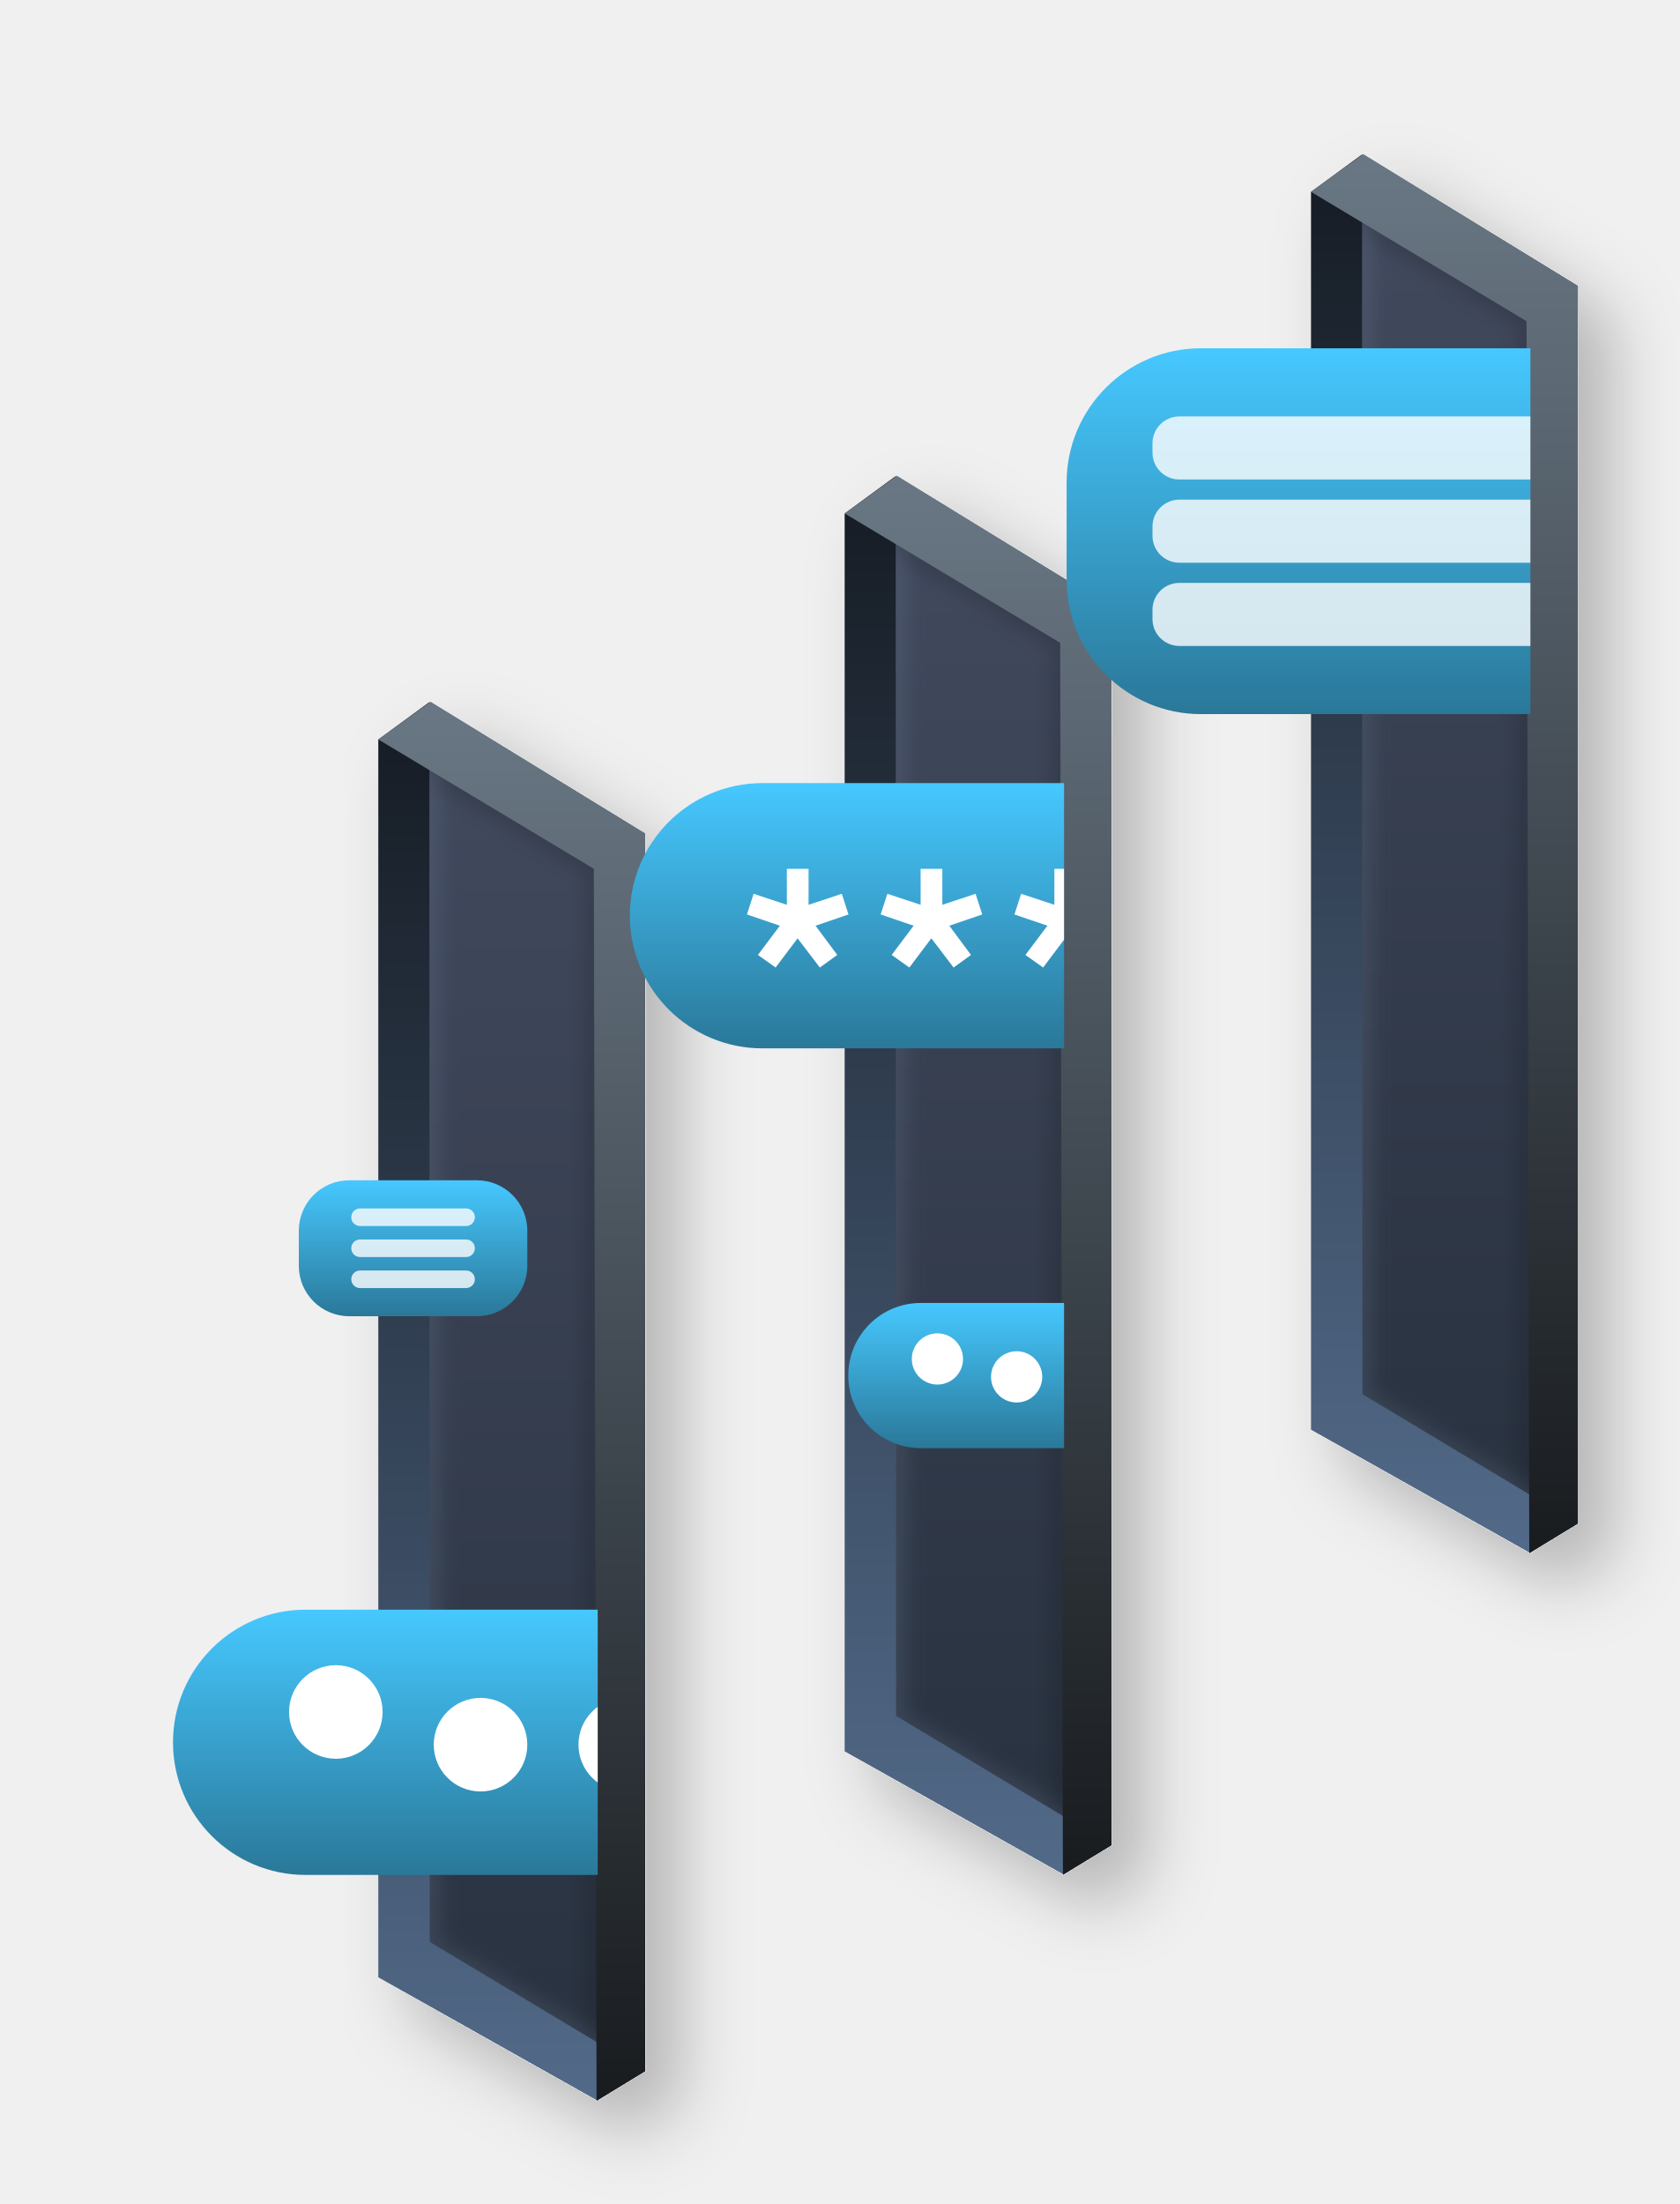
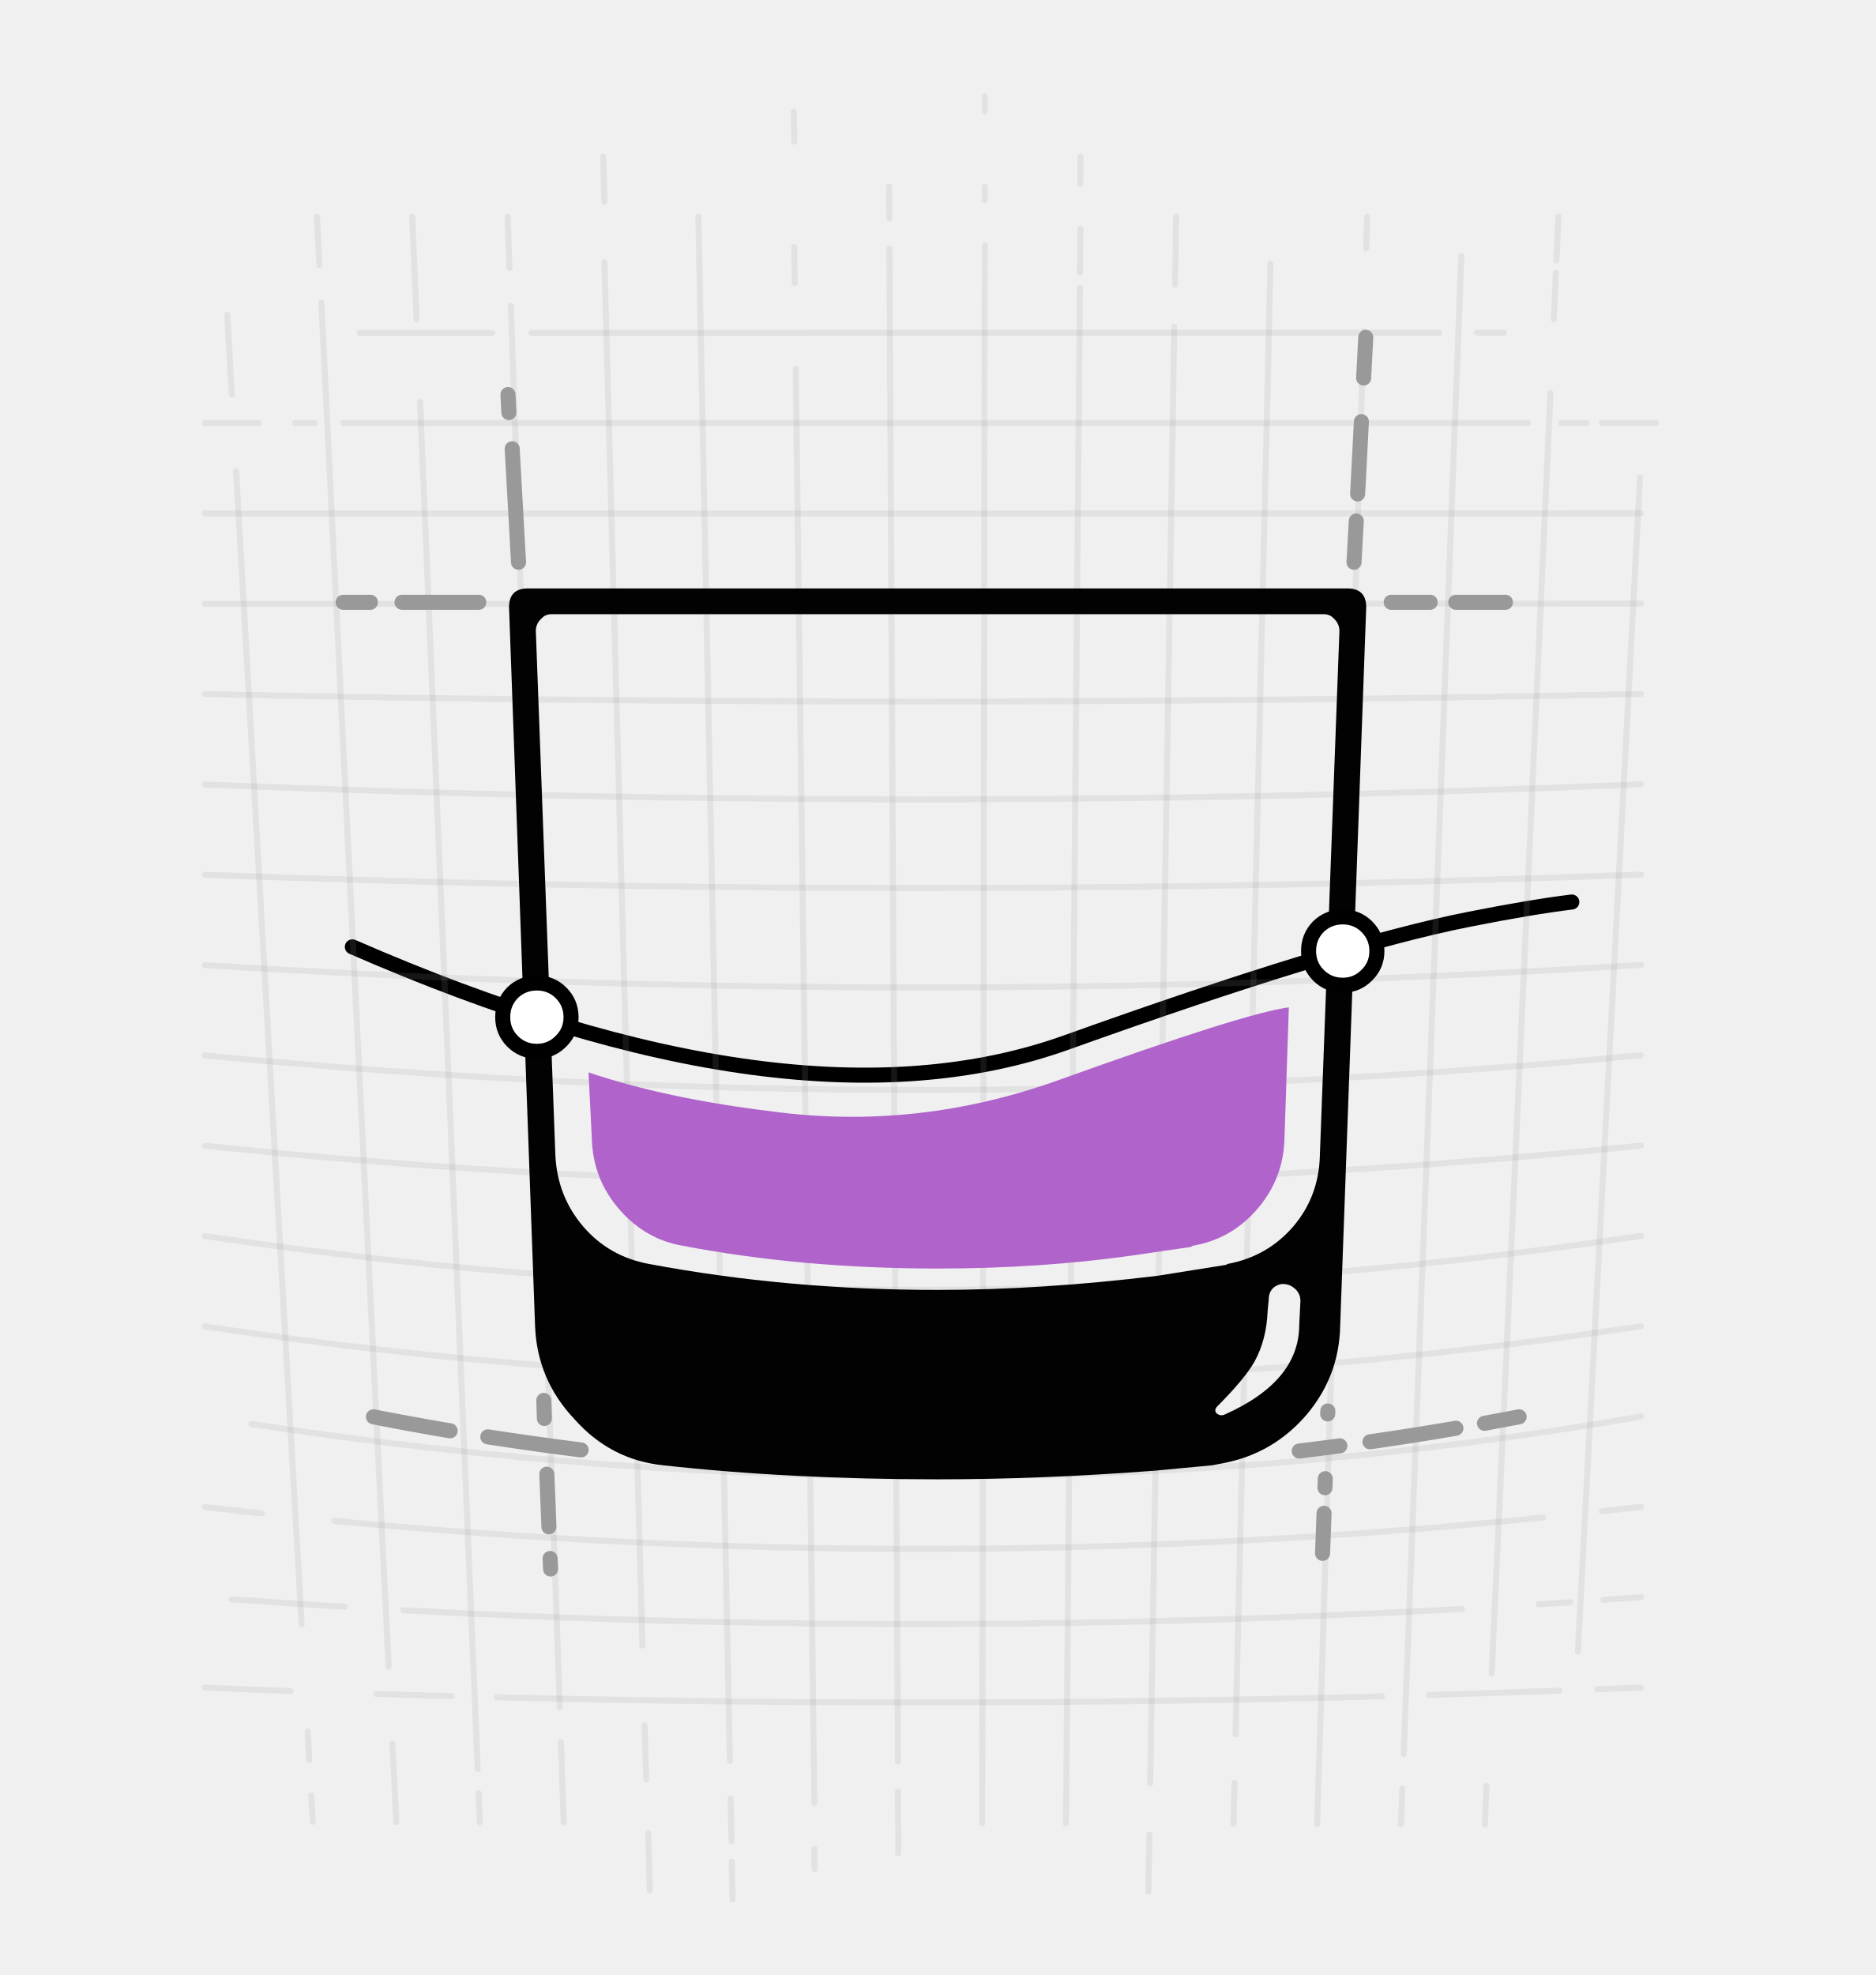
- <svg xmlns="http://www.w3.org/2000/svg" width="500" height="656" viewBox="0 0 500 656" fill="none">
-   <g filter="url(#filter0_d_1_4)">
-     <g filter="url(#filter1_ii_1_4)">
-       <path d="M126.778 581.68V225.373L177.937 256.068V611.774L126.778 581.68Z" fill="url(#paint0_linear_1_4)" />
+ <svg xmlns="http://www.w3.org/2000/svg" xmlns:xlink="http://www.w3.org/1999/xlink" version="1.1" preserveAspectRatio="none" x="0px" y="0px" width="623px" height="656px" viewBox="0 0 623 656">
+   <defs>
+     <g id="Layer4_0_FILL">
+       <path fill="#020202" stroke="none" d=" M 453.85 201.7 Q 453.85 195.45 447.6 195.45 L 175.35 195.45 Q 169.1 195.45 169.1 201.7 L 177.75 440.5 Q 178.45 458.3 190.85 471.4 202.85 484.9 220.3 486.7 262.45 491.35 311.5 491.35 346.05 491.35 383.55 488.5 L 402.65 486.7 402.7 486.7 406.65 485.95 Q 423 482.7 433.95 470 444.85 457.2 445.2 440.45 L 453.85 201.7 M 443.3 205.65 Q 444.95 207.3 444.95 209.6 L 438.45 383.9 Q 438.1 397.4 429.6 407.4 421.05 417.3 407.9 419.8 407.85 419.8 407.8 419.85 L 407.15 420.15 384.55 423.75 Q 346 428.45 311.5 428.45 261.5 428.45 215.45 419.8 202.25 417.3 193.75 407.4 185.2 397.4 184.5 383.9 L 178 209.6 Q 178 207.3 179.65 205.65 L 179.7 205.65 Q 181 204 183.3 204 L 439.7 204 Q 441.95 204 443.25 205.65 L 443.3 205.65 M 421.45 431.85 L 421.45 431.8 Q 421.45 427.6 425.35 426.55 428 426.2 430 427.9 432 429.55 432 432.15 L 431.6 440.1 Q 431.55 458.9 406.7 469.9 L 406.75 469.9 Q 405.25 470.45 404.05 469.35 403.25 468.25 404.4 467.1 413.45 458.05 416.75 452.25 420.75 444.95 421.1 435.45 L 421.45 431.85 Z" />
+       <path fill="#B064CB" stroke="none" d=" M 426.7 378.15 L 428.15 334.6 Q 413.75 336.4 351.8 358.7 304.65 375.65 256.4 369.15 221.1 364.85 195.5 356.2 L 196.6 378.15 Q 196.95 391.5 205.6 401.55 214.25 411.65 226.85 413.8 266.45 421.35 311.5 421.35 345.35 421.35 375.95 417.05 L 395.75 414.15 396.1 413.8 Q 409.05 411.65 417.7 401.55 426.35 391.5 426.7 378.15 Z" />
    </g>
-     <path d="M127.929 577.98L192.097 616.48L177.693 625.145L112.619 588.534L112.619 220.107L127.817 208.962L127.929 577.98Z" fill="url(#paint1_linear_1_4)" />
-     <path d="M176.786 258.588L112.619 220.088L128.154 208.851L192.096 248.034V616.461L177.596 625.326L176.786 258.588Z" fill="url(#paint2_linear_1_4)" />
-     <g filter="url(#filter2_ii_1_4)">
-       <path d="M265.61 514.411V158.104L316.769 188.799V544.505L265.61 514.411Z" fill="url(#paint3_linear_1_4)" />
+     <g id="Layer2_0_FILL">
+       <path fill="#FFFFFF" stroke="none" d=" M 396.25 326.2 Q 396.25 321.45 392.9 318.1 389.6 314.85 384.9 314.85 380.15 314.85 376.8 318.1 373.55 321.45 373.55 326.2 373.55 330.9 376.8 334.2 380.15 337.55 384.9 337.55 389.6 337.55 392.9 334.2 396.25 330.9 396.25 326.2 Z" />
    </g>
-     <path d="M266.761 510.711L330.928 549.211L316.525 557.876L251.451 521.266L251.451 152.839L266.648 141.694L266.761 510.711Z" fill="url(#paint4_linear_1_4)" />
-     <path d="M315.618 191.32L251.451 152.82L266.986 141.583L330.928 180.765V549.192L316.428 558.057L315.618 191.32Z" fill="url(#paint5_linear_1_4)" />
-     <g filter="url(#filter3_ii_1_4)">
-       <path d="M404.442 418.683V62.375L455.602 93.071V448.776L404.442 418.683Z" fill="url(#paint6_linear_1_4)" />
+     <g id="Layer2_1_FILL">
+       <path fill="#FFFFFF" stroke="none" d=" M 392.9 334.2 Q 396.25 330.9 396.25 326.2 396.25 321.45 392.9 318.1 389.6 314.85 384.9 314.85 380.15 314.85 376.8 318.1 373.55 321.45 373.55 326.2 373.55 330.9 376.8 334.2 380.15 337.55 384.9 337.55 389.6 337.55 392.9 334.2 Z" />
    </g>
-     <path d="M405.594 414.982L469.761 453.483L455.357 462.147L390.283 425.537L390.283 57.11L405.481 45.965L405.594 414.982Z" fill="url(#paint7_linear_1_4)" />
-     <path d="M454.45 95.591L390.283 57.091L405.818 45.854L469.761 85.037V453.464L455.261 462.328L454.45 95.591Z" fill="url(#paint8_linear_1_4)" />
+     <path id="Layer7_0_1_STROKES" stroke="#000000" stroke-width="5" stroke-linejoin="round" stroke-linecap="round" fill="none" d=" M 522.15 299.6 Q 508.4 301.3 488 305.35 444.45 313.95 354.15 346.3 263.8 378.6 117.05 314.5" />
+     <path id="Layer6_0_1_STROKES" stroke="#999999" stroke-opacity="0.149" stroke-width="2" stroke-linejoin="round" stroke-linecap="round" fill="none" d=" M 517.7 71.95 L 517.05 86.55 M 516.85 90.55 L 516.15 106.05 M 454.15 72 L 453.85 82.55 M 327.15 32 L 327.15 37.05 M 327.15 62.05 L 327.15 66.55 M 358.95 52 L 358.9 61.05 M 358.9 76.05 L 358.75 90.55 M 390.7 72 L 390.35 94.55 M 263.7 37.05 L 263.85 47.05 M 263.85 82.05 L 264 94.05 M 295.4 62 L 295.45 72.55 M 168.65 71.95 L 169.25 89.05 M 200.4 52 L 200.8 67.05 M 105.3 71.95 L 106.1 88.05 M 75.5 104.55 L 77 131.05 M 136.95 71.95 L 138.4 106.05 M 214.15 573.1 L 214.65 591.1 M 102.2 575.1 L 102.75 584.6 M 159 595.6 L 159.4 605.25 M 103.4 596.35 L 103.9 605.1 M 298.3 595.1 L 298.4 615.6 M 243.1 618.35 L 243.35 630.9 M 270.55 614.1 L 270.6 620.85 M 215.35 608.85 L 215.85 627.9 M 242.7 597.35 L 243 611.6 M 186.35 578.6 L 187.25 605.35 M 130.35 579.1 L 131.65 605.2 M 465.85 594.1 L 465.4 605.95 M 381.85 609.35 L 381.5 628.35 M 493.85 593.1 L 493.25 606.05 M 410.1 592.15 L 409.75 605.85 M 515.05 130.55 L 495.55 555.85 M 390.1 108.55 L 382.1 592.35 M 422.05 87.55 L 410.45 576.15 M 295.45 82.55 L 298.3 585.1 M 264.35 122.55 L 270.55 598.85 M 232 72 L 242.45 584.85 M 200.8 87.05 L 213.4 546.6 M 169.7 101.55 L 185.95 567.1 M 139.55 133.55 L 158.7 587.6 M 106.75 100.55 L 129.1 553.6 M 78.45 156.55 L 100.2 539.6 M 485.45 85.05 L 466.3 582.6 M 544.8 158.55 L 524.15 548.6 M 358.75 95.55 L 354.1 605.7 M 327.15 81.55 L 326.3 605.65 M 453 110.05 L 437.55 605.9" />
+     <path id="Layer5_0_1_STROKES" stroke="#999999" stroke-opacity="0.149" stroke-width="2" stroke-linejoin="round" stroke-linecap="round" fill="none" d=" M 550.15 140.5 L 532.1 140.5 M 499.6 110.5 L 490.6 110.5 M 527.1 140.5 L 518.6 140.5 M 104.5 140.55 L 98 140.55 M 86 140.55 L 68.05 140.55 M 163.55 110.55 L 119.5 110.55 M 96.5 561.7 Q 92.25 561.5 88 561.35 78 560.95 68.05 560.55 M 150 563.4 Q 137.5 563.05 125 562.65 M 114.5 533.7 Q 95.75 532.55 77 531.2 M 87 502.7 Q 77.5 501.65 68.05 500.55 M 545.15 530.5 Q 538.85 530.95 532.6 531.4 M 545.15 500.5 Q 538.6 501.25 532.1 502 M 521.6 532.2 Q 516.35 532.5 511.1 532.85 M 545.15 560.5 Q 537.85 560.8 530.6 561.1 M 518.1 561.55 Q 496.35 562.35 474.6 563 M 459.1 563.45 Q 311.7 567.35 165.05 563.75 M 507.6 140.5 L 114 140.55 M 478.1 110.5 L 176.55 110.55 M 545.15 470.5 Q 321.65 509.2 83.5 473 M 512.6 504.05 Q 311.1 524.35 111 505.15 M 485.6 534.4 Q 308.75 544.25 134 534.85 M 545.15 230.5 Q 305.6 235.5 68.05 230.55 M 545.15 260.5 Q 305.6 270.5 68.05 260.55 M 545.15 290.5 Q 303.65 299.4 68.05 290.55 M 545.1 320.5 Q 305.55 335.4 68 320.55 M 545.1 350.5 Q 304.55 373.5 68 350.55 M 545.15 380.5 Q 303.6 405.45 68.05 380.55 M 545.15 410.5 Q 307.6 446.25 68.05 410.55 M 545.1 440.5 Q 307.55 476.7 68 440.55 M 545.1 170.5 L 68 170.55 M 545.1 200.5 L 68 200.55" />
+     <path id="Layer3_0_1_STROKES" stroke="#999999" stroke-width="5" stroke-linejoin="round" stroke-linecap="round" fill="none" d=" M 453.7 112.05 L 453 125.55 M 450.55 173.05 L 449.8 186.75 M 452.25 140.05 L 451 164.05 M 462.15 200.05 L 475.1 200.05 M 483.6 200.05 L 500.1 200.05 M 168.75 131.05 L 169.05 137.05 M 170.15 149.05 L 172.25 186.75 M 133.55 200.05 L 159.05 200.05 M 114 200.05 L 123.05 200.05" />
+     <path id="Layer2_0_1_STROKES" stroke="#000000" stroke-width="5" stroke-linejoin="round" stroke-linecap="round" fill="none" d=" M 396.25 326.2 Q 396.25 330.9 392.9 334.2 389.6 337.55 384.9 337.55 380.15 337.55 376.8 334.2 373.55 330.9 373.55 326.2 373.55 321.45 376.8 318.1 380.15 314.85 384.9 314.85 389.6 314.85 392.9 318.1 396.25 321.45 396.25 326.2 Z" />
+     <path id="Layer2_1_1_STROKES" stroke="#000000" stroke-width="5" stroke-linejoin="round" stroke-linecap="round" fill="none" d=" M 396.25 326.2 Q 396.25 330.9 392.9 334.2 389.6 337.55 384.9 337.55 380.15 337.55 376.8 334.2 373.55 330.9 373.55 326.2 373.55 321.45 376.8 318.1 380.15 314.85 384.9 314.85 389.6 314.85 392.9 318.1 396.25 321.45 396.25 326.2 Z" />
+     <path id="Layer1_0_1_STROKES" stroke="#999999" stroke-width="5" stroke-linejoin="round" stroke-linecap="round" fill="none" d=" M 162.05 477.25 Q 177.55 479.65 193.05 481.6 M 124.05 470.6 Q 136.8 473.1 149.55 475.25 M 493.15 472.75 Q 498.9 471.7 504.65 470.6 M 431.6 481.95 Q 438.35 481.15 445.1 480.25 M 455.1 478.9 Q 469.35 476.85 483.65 474.4" />
+     <path id="Layer0_0_1_STROKES" stroke="#999999" stroke-width="5" stroke-linejoin="round" stroke-linecap="round" fill="none" d=" M 180.65 465.15 L 180.85 471.15 M 182.75 517.65 L 182.9 521.15 M 181.65 489.65 L 182.35 507.15 M 440.25 491.15 L 440.15 494.15 M 441.1 468.65 L 441.05 469.65 M 439.85 502.65 L 439.35 515.95" />
+   </defs>
+   <g transform="matrix( 1, 0, 0, 1, 0,0) ">
+     <use xlink:href="#Layer7_0_1_STROKES" />
  </g>
-   <rect x="88.956" y="351.304" width="68.024" height="40.454" rx="15" fill="url(#paint9_linear_1_4)" />
-   <rect x="104.57" y="359.68" width="36.797" height="5.234" rx="2.617" fill="white" fill-opacity="0.8" />
-   <rect x="104.57" y="378.148" width="36.797" height="5.234" rx="2.617" fill="white" fill-opacity="0.8" />
-   <rect x="104.57" y="368.914" width="36.797" height="5.234" rx="2.617" fill="white" fill-opacity="0.8" />
-   <mask id="mask0_1_4" style="mask-type:alpha" maskUnits="userSpaceOnUse" x="0" y="211" width="178" height="436">
-     <rect x="0.787" y="211.982" width="177.152" height="434.649" fill="#D9D9D9" />
-   </mask>
-   <g mask="url(#mask0_1_4)">
-     <rect x="51.503" y="479.103" width="183.106" height="78.954" rx="39.477" fill="url(#paint10_linear_1_4)" />
-     <circle cx="99.976" cy="509.549" r="13.926" fill="white" />
-     <circle cx="143.056" cy="519.287" r="13.926" fill="white" />
-     <circle cx="186.136" cy="519.287" r="13.926" fill="white" />
+   <g transform="matrix( 1, 0, 0, 1, 0,0) ">
+     <use xlink:href="#Layer6_0_1_STROKES" />
  </g>
-   <mask id="mask1_1_4" style="mask-type:alpha" maskUnits="userSpaceOnUse" x="148" y="178" width="169" height="340">
-     <rect x="148.819" y="178.725" width="167.95" height="338.735" fill="#D9D9D9" />
-   </mask>
-   <g mask="url(#mask1_1_4)">
-     <rect x="187.512" y="233.079" width="183.106" height="78.954" rx="39.477" fill="url(#paint11_linear_1_4)" />
-     <path d="M310.535 287.977L305.269 284.227L311.812 275.529L301.997 272.178L303.992 266.034L313.886 269.305V258.613H320.35V269.305L330.244 266.034L332.239 272.178L322.424 275.529L328.888 284.227L323.701 287.977L317.078 279.28L310.535 287.977Z" fill="white" />
-     <path d="M270.716 287.977L265.449 284.227L271.992 275.529L262.178 272.178L264.173 266.034L274.067 269.305V258.613H280.53V269.305L290.425 266.034L292.42 272.178L282.605 275.529L289.068 284.227L283.882 287.977L277.259 279.28L270.716 287.977Z" fill="white" />
-     <path d="M230.897 287.977L225.63 284.227L232.173 275.529L222.359 272.178L224.354 266.034L234.248 269.305V258.613H240.711V269.305L250.606 266.034L252.601 272.178L242.786 275.529L249.249 284.227L244.063 287.977L237.44 279.28L230.897 287.977Z" fill="white" />
-     <rect x="252.529" y="387.811" width="100.24" height="43.223" rx="21.611" fill="url(#paint12_linear_1_4)" />
-     <circle cx="279.065" cy="404.479" r="7.624" fill="white" />
-     <circle cx="302.649" cy="409.81" r="7.624" fill="white" />
+   <g transform="matrix( 1, 0, 0, 1, 0,0) ">
+     <use xlink:href="#Layer5_0_1_STROKES" />
  </g>
-   <mask id="mask2_1_4" style="mask-type:alpha" maskUnits="userSpaceOnUse" x="199" y="0" width="257" height="309">
-     <rect x="199.166" y="0.895" width="256.435" height="307.227" fill="#D9D9D9" />
-   </mask>
-   <g mask="url(#mask2_1_4)">
-     <rect x="317.531" y="103.658" width="183.106" height="108.893" rx="40" fill="url(#paint13_linear_1_4)" />
-     <rect x="343.093" y="123.945" width="131.983" height="18.772" rx="8" fill="white" fill-opacity="0.8" />
-     <rect x="343.093" y="173.49" width="131.983" height="18.772" rx="8" fill="white" fill-opacity="0.8" />
-     <rect x="343.093" y="148.718" width="131.983" height="18.772" rx="8" fill="white" fill-opacity="0.8" />
+   <g transform="matrix( 1, 0, 0, 1, 0,0) ">
+     <use xlink:href="#Layer4_0_FILL" />
  </g>
-   <defs>
-     <filter id="filter0_d_1_4" x="102.619" y="35.854" width="397.142" height="619.471" filterUnits="userSpaceOnUse" color-interpolation-filters="sRGB">
-       <feFlood flood-opacity="0" result="BackgroundImageFix" />
-       <feColorMatrix in="SourceAlpha" type="matrix" values="0 0 0 0 0 0 0 0 0 0 0 0 0 0 0 0 0 0 127 0" result="hardAlpha" />
-       <feOffset dx="10" dy="10" />
-       <feGaussianBlur stdDeviation="10" />
-       <feComposite in2="hardAlpha" operator="out" />
-       <feColorMatrix type="matrix" values="0 0 0 0 0 0 0 0 0 0 0 0 0 0 0 0 0 0 0.25 0" />
-       <feBlend mode="normal" in2="BackgroundImageFix" result="effect1_dropShadow_1_4" />
-       <feBlend mode="normal" in="SourceGraphic" in2="effect1_dropShadow_1_4" result="shape" />
-     </filter>
-     <filter id="filter1_ii_1_4" x="122.778" y="221.373" width="59.159" height="394.401" filterUnits="userSpaceOnUse" color-interpolation-filters="sRGB">
-       <feFlood flood-opacity="0" result="BackgroundImageFix" />
-       <feBlend mode="normal" in="SourceGraphic" in2="BackgroundImageFix" result="shape" />
-       <feColorMatrix in="SourceAlpha" type="matrix" values="0 0 0 0 0 0 0 0 0 0 0 0 0 0 0 0 0 0 127 0" result="hardAlpha" />
-       <feOffset dx="-4" dy="4" />
-       <feGaussianBlur stdDeviation="3" />
-       <feComposite in2="hardAlpha" operator="arithmetic" k2="-1" k3="1" />
-       <feColorMatrix type="matrix" values="0 0 0 0 0 0 0 0 0 0 0 0 0 0 0 0 0 0 0.15 0" />
-       <feBlend mode="normal" in2="shape" result="effect1_innerShadow_1_4" />
-       <feColorMatrix in="SourceAlpha" type="matrix" values="0 0 0 0 0 0 0 0 0 0 0 0 0 0 0 0 0 0 127 0" result="hardAlpha" />
-       <feOffset dx="4" dy="-4" />
-       <feGaussianBlur stdDeviation="3" />
-       <feComposite in2="hardAlpha" operator="arithmetic" k2="-1" k3="1" />
-       <feColorMatrix type="matrix" values="0 0 0 0 0.471 0 0 0 0 0.547 0 0 0 0 0.652 0 0 0 0.2 0" />
-       <feBlend mode="normal" in2="effect1_innerShadow_1_4" result="effect2_innerShadow_1_4" />
-     </filter>
-     <filter id="filter2_ii_1_4" x="261.61" y="154.104" width="59.159" height="394.401" filterUnits="userSpaceOnUse" color-interpolation-filters="sRGB">
-       <feFlood flood-opacity="0" result="BackgroundImageFix" />
-       <feBlend mode="normal" in="SourceGraphic" in2="BackgroundImageFix" result="shape" />
-       <feColorMatrix in="SourceAlpha" type="matrix" values="0 0 0 0 0 0 0 0 0 0 0 0 0 0 0 0 0 0 127 0" result="hardAlpha" />
-       <feOffset dx="-4" dy="4" />
-       <feGaussianBlur stdDeviation="3" />
-       <feComposite in2="hardAlpha" operator="arithmetic" k2="-1" k3="1" />
-       <feColorMatrix type="matrix" values="0 0 0 0 0 0 0 0 0 0 0 0 0 0 0 0 0 0 0.15 0" />
-       <feBlend mode="normal" in2="shape" result="effect1_innerShadow_1_4" />
-       <feColorMatrix in="SourceAlpha" type="matrix" values="0 0 0 0 0 0 0 0 0 0 0 0 0 0 0 0 0 0 127 0" result="hardAlpha" />
-       <feOffset dx="4" dy="-4" />
-       <feGaussianBlur stdDeviation="3" />
-       <feComposite in2="hardAlpha" operator="arithmetic" k2="-1" k3="1" />
-       <feColorMatrix type="matrix" values="0 0 0 0 0.471 0 0 0 0 0.547 0 0 0 0 0.652 0 0 0 0.2 0" />
-       <feBlend mode="normal" in2="effect1_innerShadow_1_4" result="effect2_innerShadow_1_4" />
-     </filter>
-     <filter id="filter3_ii_1_4" x="400.442" y="58.375" width="59.159" height="394.401" filterUnits="userSpaceOnUse" color-interpolation-filters="sRGB">
-       <feFlood flood-opacity="0" result="BackgroundImageFix" />
-       <feBlend mode="normal" in="SourceGraphic" in2="BackgroundImageFix" result="shape" />
-       <feColorMatrix in="SourceAlpha" type="matrix" values="0 0 0 0 0 0 0 0 0 0 0 0 0 0 0 0 0 0 127 0" result="hardAlpha" />
-       <feOffset dx="-4" dy="4" />
-       <feGaussianBlur stdDeviation="3" />
-       <feComposite in2="hardAlpha" operator="arithmetic" k2="-1" k3="1" />
-       <feColorMatrix type="matrix" values="0 0 0 0 0 0 0 0 0 0 0 0 0 0 0 0 0 0 0.15 0" />
-       <feBlend mode="normal" in2="shape" result="effect1_innerShadow_1_4" />
-       <feColorMatrix in="SourceAlpha" type="matrix" values="0 0 0 0 0 0 0 0 0 0 0 0 0 0 0 0 0 0 127 0" result="hardAlpha" />
-       <feOffset dx="4" dy="-4" />
-       <feGaussianBlur stdDeviation="3" />
-       <feComposite in2="hardAlpha" operator="arithmetic" k2="-1" k3="1" />
-       <feColorMatrix type="matrix" values="0 0 0 0 0.471 0 0 0 0 0.547 0 0 0 0 0.652 0 0 0 0.2 0" />
-       <feBlend mode="normal" in2="effect1_innerShadow_1_4" result="effect2_innerShadow_1_4" />
-     </filter>
-     <linearGradient id="paint0_linear_1_4" x1="152.358" y1="225.373" x2="152.358" y2="611.774" gradientUnits="userSpaceOnUse">
-       <stop stop-color="#41495D" />
-       <stop offset="1" stop-color="#293240" />
-     </linearGradient>
-     <linearGradient id="paint1_linear_1_4" x1="152.358" y1="208.962" x2="152.358" y2="625.145" gradientUnits="userSpaceOnUse">
-       <stop stop-color="#151B23" />
-       <stop offset="1" stop-color="#526A89" />
-     </linearGradient>
-     <linearGradient id="paint2_linear_1_4" x1="152.358" y1="211.423" x2="152.358" y2="627.606" gradientUnits="userSpaceOnUse">
-       <stop stop-color="#697784" />
-       <stop offset="1" stop-color="#181B1E" />
-     </linearGradient>
-     <linearGradient id="paint3_linear_1_4" x1="291.189" y1="158.104" x2="291.189" y2="544.505" gradientUnits="userSpaceOnUse">
-       <stop stop-color="#41495D" />
-       <stop offset="1" stop-color="#293240" />
-     </linearGradient>
-     <linearGradient id="paint4_linear_1_4" x1="291.189" y1="141.694" x2="291.189" y2="557.876" gradientUnits="userSpaceOnUse">
-       <stop stop-color="#151B23" />
-       <stop offset="1" stop-color="#526A89" />
-     </linearGradient>
-     <linearGradient id="paint5_linear_1_4" x1="291.19" y1="144.155" x2="291.19" y2="560.337" gradientUnits="userSpaceOnUse">
-       <stop stop-color="#697784" />
-       <stop offset="1" stop-color="#181B1E" />
-     </linearGradient>
-     <linearGradient id="paint6_linear_1_4" x1="430.022" y1="62.375" x2="430.022" y2="448.776" gradientUnits="userSpaceOnUse">
-       <stop stop-color="#41495D" />
-       <stop offset="1" stop-color="#293240" />
-     </linearGradient>
-     <linearGradient id="paint7_linear_1_4" x1="430.022" y1="45.965" x2="430.022" y2="462.147" gradientUnits="userSpaceOnUse">
-       <stop stop-color="#151B23" />
-       <stop offset="1" stop-color="#526A89" />
-     </linearGradient>
-     <linearGradient id="paint8_linear_1_4" x1="430.022" y1="48.426" x2="430.022" y2="464.608" gradientUnits="userSpaceOnUse">
-       <stop stop-color="#697784" />
-       <stop offset="1" stop-color="#181B1E" />
-     </linearGradient>
-     <linearGradient id="paint9_linear_1_4" x1="122.968" y1="351.304" x2="122.968" y2="391.758" gradientUnits="userSpaceOnUse">
-       <stop stop-color="#46C8FF" />
-       <stop offset="0.439" stop-color="#3AA5D2" />
-       <stop offset="1" stop-color="#2A7899" />
-     </linearGradient>
-     <linearGradient id="paint10_linear_1_4" x1="143.056" y1="479.103" x2="143.056" y2="558.057" gradientUnits="userSpaceOnUse">
-       <stop stop-color="#46C8FF" />
-       <stop offset="0.439" stop-color="#3AA5D2" />
-       <stop offset="1" stop-color="#2A7899" />
-     </linearGradient>
-     <linearGradient id="paint11_linear_1_4" x1="279.065" y1="233.079" x2="279.065" y2="312.033" gradientUnits="userSpaceOnUse">
-       <stop stop-color="#46C8FF" />
-       <stop offset="0.439" stop-color="#3AA5D2" />
-       <stop offset="1" stop-color="#2A7899" />
-     </linearGradient>
-     <linearGradient id="paint12_linear_1_4" x1="302.649" y1="387.811" x2="302.649" y2="431.034" gradientUnits="userSpaceOnUse">
-       <stop stop-color="#46C8FF" />
-       <stop offset="0.439" stop-color="#3AA5D2" />
-       <stop offset="1" stop-color="#2A7899" />
-     </linearGradient>
-     <linearGradient id="paint13_linear_1_4" x1="409.084" y1="103.658" x2="409.084" y2="212.55" gradientUnits="userSpaceOnUse">
-       <stop stop-color="#46C8FF" />
-       <stop offset="0.439" stop-color="#3AA5D2" />
-       <stop offset="1" stop-color="#2A7899" />
-     </linearGradient>
-   </defs>
+   <g transform="matrix( 1, 0, 0, 1, 0,0) ">
+     <use xlink:href="#Layer3_0_1_STROKES" />
+   </g>
+   <g transform="matrix( 1, 0, 0, 1, 61.15,-10.3) ">
+     <use xlink:href="#Layer2_0_FILL" />
+     <use xlink:href="#Layer2_0_1_STROKES" />
+   </g>
+   <g transform="matrix( 1, 0, 0, 1, -206.55,11.65) ">
+     <use xlink:href="#Layer2_1_FILL" />
+     <use xlink:href="#Layer2_1_1_STROKES" />
+   </g>
+   <g transform="matrix( 1, 0, 0, 1, 0,0) ">
+     <use xlink:href="#Layer1_0_1_STROKES" />
+   </g>
+   <g transform="matrix( 1, 0, 0, 1, 0,0) ">
+     <use xlink:href="#Layer0_0_1_STROKES" />
+   </g>
</svg>
